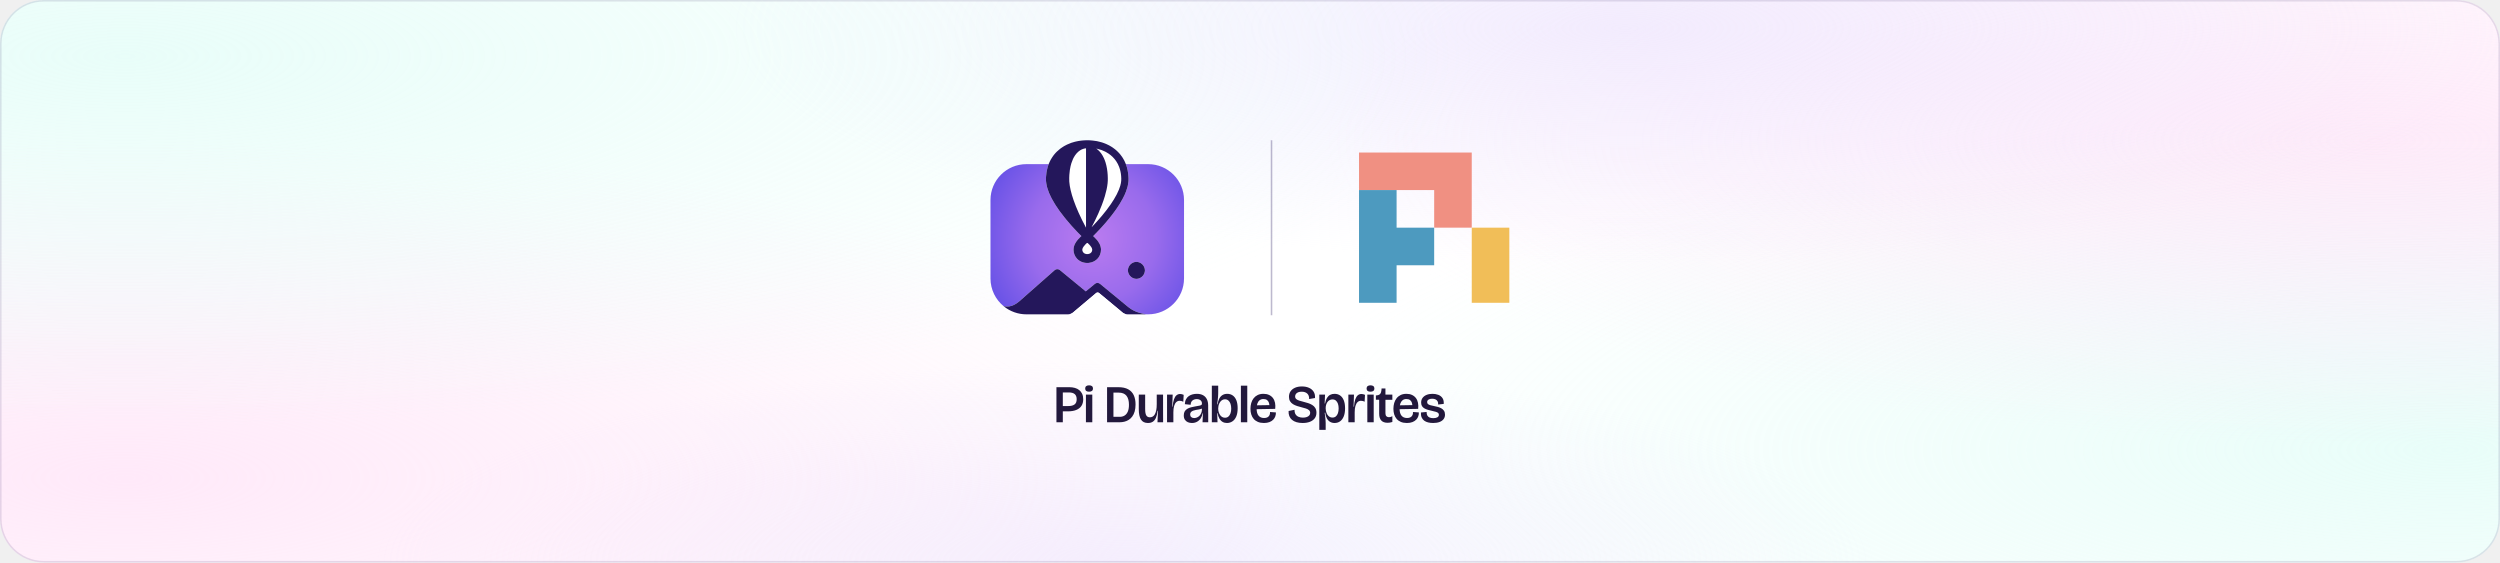
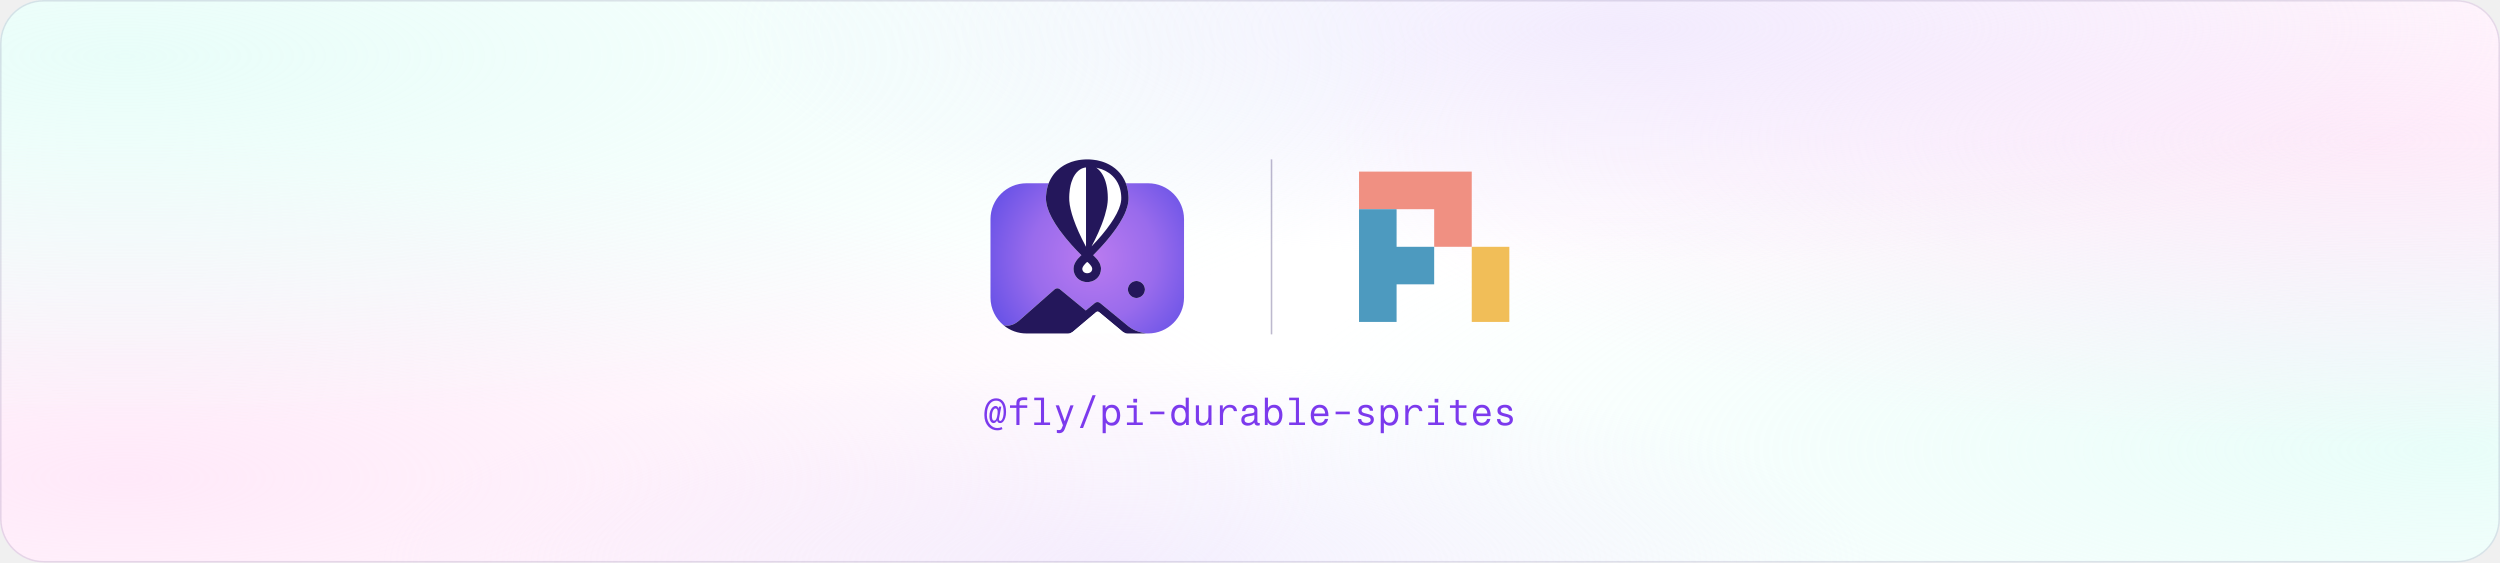
<svg xmlns="http://www.w3.org/2000/svg" viewBox="0 0 1600 360" width="1600" height="360">
  <defs>
    <radialGradient id="bannerlight5" gradientUnits="userSpaceOnUse" cx="1568.0" cy="288.0" r="768.0" gradientTransform="translate(1568.0 288.0) scale(1 0.28125) translate(-1568.0 -288.0)">
      <stop offset="0" stop-color="#D2FCF3" stop-opacity="0.5" />
      <stop offset="1" stop-color="#D2FCF3" stop-opacity="0" />
    </radialGradient>
    <radialGradient id="bannerlight4" gradientUnits="userSpaceOnUse" cx="720.0" cy="360.0" r="480.0" gradientTransform="translate(720.0 360.0) scale(1 0.27) translate(-720.0 -360.0)">
      <stop offset="0" stop-color="#E8E1FD" stop-opacity="0.5" />
      <stop offset="1" stop-color="#E8E1FD" stop-opacity="0" />
    </radialGradient>
    <radialGradient id="bannerlight3" gradientUnits="userSpaceOnUse" cx="80.0" cy="306.0" r="768.0" gradientTransform="translate(80.0 306.0) scale(1 0.28125) translate(-80.0 -306.0)">
      <stop offset="0" stop-color="#FFD3F3" stop-opacity="0.5" />
      <stop offset="1" stop-color="#FFD3F3" stop-opacity="0" />
    </radialGradient>
    <radialGradient id="bannerlight2" gradientUnits="userSpaceOnUse" cx="1520.0" cy="90.0" r="672.0" gradientTransform="translate(1520.0 90.0) scale(1 0.2892857) translate(-1520.0 -90.0)">
      <stop offset="0" stop-color="#FED6F4" stop-opacity="0.5" />
      <stop offset="1" stop-color="#FED6F4" stop-opacity="0" />
    </radialGradient>
    <radialGradient id="bannerlight1" gradientUnits="userSpaceOnUse" cx="1040.0" cy="18.0" r="576.0" gradientTransform="translate(1040.0 18.0) scale(1 0.2625) translate(-1040.0 -18.0)">
      <stop offset="0" stop-color="#E6DCFE" stop-opacity="0.5" />
      <stop offset="1" stop-color="#E6DCFE" stop-opacity="0" />
    </radialGradient>
    <radialGradient id="bannerlight0" gradientUnits="userSpaceOnUse" cx="80.0" cy="36.0" r="864.0" gradientTransform="translate(80.0 36.0) scale(1 0.275) translate(-80.0 -36.0)">
      <stop offset="0" stop-color="#D2FCF3" stop-opacity="0.5" />
      <stop offset="1" stop-color="#D2FCF3" stop-opacity="0" />
    </radialGradient>
  </defs>
  <rect width="1600" height="360" rx="28" fill="#FFFFFF" />
  <rect width="1600" height="360" rx="28" fill="url(#bannerlight5)" />
  <rect width="1600" height="360" rx="28" fill="url(#bannerlight4)" />
  <rect width="1600" height="360" rx="28" fill="url(#bannerlight3)" />
  <rect width="1600" height="360" rx="28" fill="url(#bannerlight2)" />
  <rect width="1600" height="360" rx="28" fill="url(#bannerlight1)" />
  <rect width="1600" height="360" rx="28" fill="url(#bannerlight0)" />
  <rect x="0.5" y="0.5" width="1599" height="359" rx="27.5" fill="none" stroke="#24175B" stroke-opacity="0.12" />
-   <svg x="633.91" y="89.76" width="123.87" height="112.00" viewBox="0 0 167 151" preserveAspectRatio="xMidYMid meet" fill-rule="evenodd" clip-rule="evenodd">
+   <svg x="633.91" y="102.00" width="123.87" height="112.00" viewBox="0 0 167 151" preserveAspectRatio="xMidYMid meet" fill-rule="evenodd" clip-rule="evenodd">
    <path d="M116.78 20.613h19.23c17.104 0 30.99 13.886 30.99 30.99v67.618c0 17.104-13.886 30.99-30.99 30.99h-1.516c-8.803-1.377-12.621-4.017-15.57-6.248L94.475 123.86a3.453 3.453 0 00-4.329 0l-7.943 6.532-22.37-18.394a3.443 3.443 0 00-4.326 0l-31.078 27.339c-6.255 5.087-10.392 4.148-13.075 3.853C4.424 137.503 0 128.874 0 119.221V51.603c0-17.104 13.886-30.99 30.993-30.99H50.18l-.035.077-.647 1.886-.201.647-.871 3.862-.12.678-.382 3.868-.051 1.062-.008.372.036 1.774.088 1.039.215 1.628.275 1.464.326 1.349.423 1.46 1.098 3.092.362.927 1.912 4.04.675 1.241 2.211 3.795.846 1.369 3.086 4.544.446.602 4.015 5.226 1.297 1.608 4.585 5.36.942 1.031 3.779 4.066 1.497 1.55 2.474 2.457-.497.415-.309.279a30.309 30.309 0 00-2.384 2.49c-.359.423-.701.86-1.025 1.31-.495.687-.938 1.41-1.324 2.164-.198.391-.375.792-.531 1.202a11.098 11.098 0 00-.718 3.267l-.014.966c.035 1.362.312 2.707.819 3.972a11.06 11.06 0 002.209 3.464 11.274 11.274 0 002.329 1.896c.731.447 1.51.816 2.319 1.096 1.76.597 3.627.809 5.476.623h.01a12.347 12.347 0 004.516-1.341 11.647 11.647 0 001.724-1.116 11.067 11.067 0 003.479-4.626c.569-1.422.848-2.941.823-4.471l-.044-.799a11.305 11.305 0 00-.749-3.078c-.17-.429-.364-.848-.58-1.257-.4-.752-.856-1.473-1.362-2.158-.232-.313-.472-.62-.72-.921a29.81 29.81 0 00-2.661-2.787l-.669-.569 1.133-1.119 4.869-5.085 1.684-1.849 2.618-2.945 1.703-1.992 2.428-2.957 1.644-2.067 2.414-3.228 1.219-1.67 1.729-2.585 1.44-2.203 2.713-4.725 1.552-3.1.045-.095 1.188-2.876c.015-.037.029-.075.04-.114l1.28-3.991.134-.582.555-3.177.108-.86.033-.527.038-1.989-.01-.371-.102-1.781-.126-1.383-.63-3.989a1.521 1.521 0 00-.037-.159l-.809-2.949-.279-.82-.364-.907zm9.141 84.321c-4.007.056-7.287 3.336-7.343 7.342.059 4.006 3.337 7.284 7.343 7.341 4.005-.058 7.284-3.335 7.345-7.341-.058-4.006-3.338-7.286-7.345-7.342z" fill="url(#flylight_Radial1)" />
    <path d="M72.499 147.571l-1.296 1.09a6.802 6.802 0 01-4.253 1.55H30.993a30.867 30.867 0 01-19.639-7.021c2.683.295 6.82 1.234 13.075-3.853l31.078-27.339a3.443 3.443 0 014.326 0l22.37 18.394 7.943-6.532a3.453 3.453 0 014.329 0l24.449 20.103c2.949 2.231 6.767 4.871 15.57 6.248H118.23a6.919 6.919 0 01-3.993-1.33l-.285-.22-1.207-1.003a2.377 2.377 0 00-.32-.323 21845.256 21845.256 0 00-18.689-15.497 2.035 2.035 0 00-2.606.006s.044.052-18.386 15.491c-.09.075-.172.154-.245.236zm53.422-42.637c-4.007.056-7.287 3.336-7.343 7.342.059 4.006 3.337 7.284 7.343 7.341 4.005-.058 7.284-3.335 7.345-7.341-.058-4.006-3.338-7.286-7.345-7.342zM78.453 82.687l-2.474-2.457-1.497-1.55-3.779-4.066-.942-1.031-4.585-5.36-1.297-1.609-4.015-5.225-.446-.602-3.086-4.544-.846-1.369-2.211-3.795-.675-1.241-1.912-4.04-.362-.927-1.098-3.092-.423-1.46-.326-1.349-.275-1.465-.215-1.627-.088-1.039-.036-1.774.008-.372.051-1.062.382-3.869.12-.677.871-3.862.201-.647.647-1.886.207-.488 1.03-2.262.714-1.346.994-1.64.991-1.46.706-.928.813-.98.895-.985.767-.771 1.867-1.643 1.365-1.117c.033-.028.067-.053.102-.077l1.615-1.092 1.283-.818L65.931 3.8c.037-.023.079-.041.118-.059l3.456-1.434.319-.12 3.072-.899 1.297-.291 1.754-.352L77.11.468l1.784-.222L80.11.138 82.525.01l.946-.01 1.791.037.466.026 2.596.216 3.433.484.397.083 3.393.844.996.297 1.107.383 1.348.51 1.066.452 1.566.738.987.507 1.774 1.041.661.407 2.418 1.765.694.602 1.686 1.536.083.083 1.43 1.534.492.555 1.678 2.23.342.533 1.332 2.249.401.771.751 1.678.785 1.959.279.82.809 2.949c.015.052.027.105.037.159l.63 3.988.126 1.384.102 1.781.01.371-.038 1.989-.033.527-.108.86-.555 3.177-.134.582-1.28 3.991a1.186 1.186 0 01-.04.114l-1.188 2.876-.045.095-1.552 3.1-2.713 4.725-1.44 2.203-1.729 2.585-1.219 1.67-2.414 3.228-1.644 2.067-2.428 2.957-1.703 1.992-2.618 2.945-1.684 1.849-4.869 5.085-1.133 1.119.669.569c.946.871 1.835 1.8 2.661 2.787.248.301.488.608.72.921.506.685.962 1.406 1.362 2.158.216.407.409.828.58 1.257.389.985.651 2.026.749 3.078l.044.799c.025 1.53-.255 3.05-.823 4.471a11.057 11.057 0 01-3.479 4.625c-.541.424-1.118.796-1.724 1.117a12.347 12.347 0 01-4.516 1.341h-.01a12.996 12.996 0 01-5.476-.623 11.933 11.933 0 01-2.319-1.096 11.268 11.268 0 01-2.329-1.896 11.06 11.06 0 01-2.209-3.464 11.468 11.468 0 01-.819-3.972l.014-.966c.073-1.119.315-2.221.718-3.267.157-.411.334-.812.531-1.202.386-.755.83-1.477 1.324-2.164.323-.45.667-.887 1.025-1.31a30.309 30.309 0 012.384-2.49l.309-.279.497-.415z" fill="#24175b" />
    <path d="M71.203 148.661l19.927-16.817a2.035 2.035 0 012.606-.006l20.216 16.823a6.906 6.906 0 004.351 1.55H66.877a6.805 6.805 0 004.326-1.55zm12.404-60.034l.195.057c.063.03.116.075.173.114l.163.144c.402.37.793.759 1.169 1.157.265.283.523.574.771.875.315.38.61.779.879 1.194.116.183.224.368.325.561.088.167.167.34.236.515.122.305.214.627.242.954l-.006.614a3.507 3.507 0 01-1.662 2.732 4.747 4.747 0 01-2.021.665l-.759.022-.641-.056a4.964 4.964 0 01-.881-.214 4.17 4.17 0 01-.834-.391l-.5-.366a3.431 3.431 0 01-1.139-1.952 5.016 5.016 0 01-.059-.387l-.018-.586c.01-.158.034-.315.069-.472.087-.341.213-.673.372-.988.205-.396.439-.776.7-1.137.433-.586.903-1.143 1.405-1.67.324-.342.655-.673 1.001-.993l.246-.221c.171-.114.173-.114.368-.171h.206zM82.348 6.956l.079-.006v68.484l-.171-.315a191.264 191.264 0 01-6.291-12.75 136.318 136.318 0 01-4.269-10.688 84.358 84.358 0 01-2.574-8.802c-.541-2.365-.956-4.765-1.126-7.19a35.028 35.028 0 01-.059-3.108c.016-.903.053-1.804.109-2.705.09-1.418.234-2.832.442-4.235.165-1.104.368-2.205.62-3.293.2-.865.431-1.723.696-2.567.382-1.22.84-2.412 1.373-3.576.195-.419.405-.836.624-1.245 1.322-2.449 3.116-4.704 5.466-6.214a11.422 11.422 0 015.081-1.79zm8.88.173l4.607 1.314a28.193 28.193 0 016.076 3.096 24.387 24.387 0 016.533 6.517 24.618 24.618 0 012.531 4.878 28.586 28.586 0 011.761 7.898c.061.708.096 1.418.11 2.127.016.659.012 1.321-.041 1.98a22.306 22.306 0 01-.828 4.352 34.281 34.281 0 01-1.194 3.426 49.43 49.43 0 01-1.895 4.094c-1.536 2.966-3.304 5.803-5.195 8.547a133.118 133.118 0 01-7.491 9.776 185.466 185.466 0 01-8.987 9.96c2.114-3.963 4.087-8 5.915-12.102a149.96 149.96 0 002.876-6.93 108.799 108.799 0 002.679-7.792 76.327 76.327 0 001.54-5.976c.368-1.727.657-3.472.836-5.228.15-1.464.205-2.937.169-4.406a62.154 62.154 0 00-.1-2.695c-.216-3.612-.765-7.212-1.818-10.676a31.255 31.255 0 00-1.453-3.849c-1.348-2.937-3.23-5.683-5.776-7.686l-.855-.625z" fill="#fff" />
    <defs>
      <radialGradient id="flylight_Radial1" cx="0" cy="0" r="1" gradientUnits="userSpaceOnUse" gradientTransform="translate(88.67 84.848) scale(120.977)">
        <stop offset="0" stop-color="#ba7bf0" />
        <stop offset=".45" stop-color="#996bec" />
        <stop offset="1" stop-color="#5046e4" />
      </radialGradient>
    </defs>
  </svg>
-   <rect x="813.27" y="89.76" width="1" height="112.00" fill="#24175B" fill-opacity="0.3" />
-   <svg x="869.77" y="97.60" width="96.32" height="96.32" viewBox="0 0 470 470">
+   <rect x="813.27" y="102.00" width="1" height="112.00" fill="#24175B" fill-opacity="0.3" />
+   <svg x="869.77" y="109.84" width="96.32" height="96.32" viewBox="0 0 470 470">
    <path fill="#F09082" d="M0 0H352.07V234.71H234.71V117.36H0Z" />
    <path fill="#4D9ABF" d="M0 117.36H117.36V234.71H234.71V352.07H117.36V469.43H0Z" />
    <path fill="#F1BE58" d="M352.07 234.71H469.43V469.43H352.07V234.71Z" />
  </svg>
-   <path fill="#22183C" d="M678.773 263.27V259.87H683.703Q686.355 259.87 687.715 258.85Q689.075 257.83 689.075 255.518Q689.075 253.308 687.834 252.237Q686.593 251.166 684.043 251.166H678.773V247.8H684.383Q686.287 247.8 687.919 248.259Q689.551 248.718 690.741 249.687Q691.931 250.656 692.594 252.101Q693.257 253.546 693.257 255.518Q693.257 258.034 692.135 259.751Q691.013 261.468 688.803 262.369Q686.593 263.27 683.295 263.27ZM676.121 270.24V247.8H680.201V270.24Z M694.991 270.24V252.526H699.071V270.24ZM696.997 250.69Q695.773 250.69 695.144 250.163Q694.515 249.636 694.515 248.65Q694.515 247.664 695.161 247.137Q695.807 246.61 696.997 246.61Q698.255 246.61 698.884 247.137Q699.513 247.664 699.513 248.684Q699.513 249.636 698.867 250.163Q698.221 250.69 696.997 250.69Z M710.495 270.24V266.772H716.615Q718.417 266.772 719.743 265.939Q721.069 265.106 721.8 263.406Q722.531 261.706 722.531 259.088Q722.531 257.184 722.14 255.739Q721.749 254.294 720.95 253.291Q720.151 252.288 718.893 251.778Q717.635 251.268 715.867 251.268H710.495V247.8H715.731Q719.573 247.8 722.004 249.126Q724.435 250.452 725.591 252.917Q726.747 255.382 726.747 258.816Q726.747 261.468 726.169 263.406Q725.591 265.344 724.571 266.67Q723.551 267.996 722.259 268.778Q720.967 269.56 719.539 269.9Q718.111 270.24 716.717 270.24ZM708.523 270.24V247.8H712.603V270.24Z M734.669 270.716Q731.643 270.716 730.232 268.54Q728.821 266.364 728.821 261.876V252.526H732.901V261.808Q732.901 264.664 733.632 265.871Q734.363 267.078 735.927 267.078Q736.947 267.078 737.763 266.585Q738.579 266.092 739.14 265.072Q739.701 264.052 740.007 262.488Q740.313 260.924 740.313 258.714V252.526H744.359V261.604L744.393 270.24H740.789L741.095 262.93H740.823Q740.551 265.65 739.803 267.367Q739.055 269.084 737.797 269.9Q736.539 270.716 734.669 270.716Z M746.909 270.24V261.332V252.526H750.513L750.241 260.278H750.513Q750.717 257.354 751.346 255.569Q751.975 253.784 752.978 252.968Q753.981 252.152 755.239 252.152Q755.783 252.152 756.378 252.288Q756.973 252.424 757.551 252.696L757.313 257.116Q756.701 256.776 756.089 256.64Q755.477 256.504 754.933 256.504Q753.709 256.504 752.808 257.354Q751.907 258.204 751.431 259.853Q750.955 261.502 750.955 263.882V270.24Z M762.821 270.716Q761.461 270.716 760.271 270.223Q759.081 269.73 758.35 268.659Q757.619 267.588 757.619 265.854Q757.619 264.29 758.214 263.287Q758.809 262.284 759.863 261.655Q760.917 261.026 762.243 260.686Q763.569 260.346 764.963 260.108Q766.833 259.802 767.751 259.598Q768.669 259.394 768.958 259.105Q769.247 258.816 769.247 258.272Q769.247 256.878 768.295 256.147Q767.343 255.416 765.881 255.416Q764.997 255.416 764.113 255.756Q763.229 256.096 762.634 256.895Q762.039 257.694 762.005 259.054L758.299 258.68Q758.367 256.776 759.064 255.501Q759.761 254.226 760.883 253.461Q762.005 252.696 763.331 252.373Q764.657 252.05 765.983 252.05Q768.261 252.05 769.876 252.9Q771.491 253.75 772.358 255.433Q773.225 257.116 773.225 259.598V262.896Q773.259 264.12 773.259 265.344Q773.259 266.568 773.259 267.792Q773.259 269.016 773.259 270.24H769.621Q769.689 268.812 769.74 267.435Q769.791 266.058 769.859 264.528H769.621Q769.417 266.228 768.516 267.639Q767.615 269.05 766.17 269.883Q764.725 270.716 762.821 270.716ZM764.249 267.554Q765.099 267.554 765.983 267.214Q766.867 266.874 767.598 266.16Q768.329 265.446 768.788 264.358Q769.247 263.27 769.247 261.808L769.281 261.026L770.165 260.822Q769.825 261.298 769.077 261.587Q768.329 261.876 767.36 262.029Q766.391 262.182 765.405 262.352Q764.419 262.522 763.586 262.845Q762.753 263.168 762.226 263.729Q761.699 264.29 761.699 265.276Q761.699 266.33 762.396 266.942Q763.093 267.554 764.249 267.554Z M785.227 270.716Q783.663 270.716 782.439 270.002Q781.215 269.288 780.416 267.877Q779.617 266.466 779.243 264.426H779.005L779.209 270.24H775.571V262.896V246.848H779.651V251.71Q779.651 252.628 779.566 253.75Q779.481 254.872 779.328 256.13Q779.175 257.388 778.971 258.782H779.277Q779.583 256.572 780.365 255.076Q781.147 253.58 782.439 252.815Q783.731 252.05 785.431 252.05Q787.437 252.05 788.933 253.087Q790.429 254.124 791.262 256.164Q792.095 258.204 792.095 261.264Q792.095 264.528 791.177 266.619Q790.259 268.71 788.695 269.713Q787.131 270.716 785.227 270.716ZM784.003 267.35Q785.295 267.35 786.179 266.602Q787.063 265.854 787.522 264.528Q787.981 263.202 787.981 261.536Q787.981 259.768 787.522 258.425Q787.063 257.082 786.162 256.317Q785.261 255.552 784.003 255.552Q783.119 255.552 782.422 255.909Q781.725 256.266 781.215 256.861Q780.705 257.456 780.348 258.204Q779.991 258.952 779.821 259.768Q779.651 260.584 779.651 261.332V261.604Q779.651 262.624 779.94 263.644Q780.229 264.664 780.773 265.514Q781.317 266.364 782.133 266.857Q782.949 267.35 784.003 267.35Z M794.169 270.24V246.848H798.249V270.24Z M808.925 270.716Q806.681 270.716 805.049 270.019Q803.417 269.322 802.363 268.098Q801.309 266.874 800.799 265.225Q800.289 263.576 800.289 261.638Q800.289 259.7 800.782 257.966Q801.275 256.232 802.312 254.906Q803.349 253.58 804.913 252.815Q806.477 252.05 808.619 252.05Q810.659 252.05 812.189 252.764Q813.719 253.478 814.688 254.753Q815.657 256.028 816.014 257.796Q816.371 259.564 816.133 261.672L802.805 261.91V259.428L813.073 259.258L812.393 260.686Q812.529 259.054 812.155 257.864Q811.781 256.674 810.914 256.028Q810.047 255.382 808.619 255.382Q807.123 255.382 806.154 256.147Q805.185 256.912 804.709 258.289Q804.233 259.666 804.233 261.468Q804.233 264.494 805.457 266.007Q806.681 267.52 808.993 267.52Q810.149 267.52 810.897 267.197Q811.645 266.874 812.087 266.313Q812.529 265.752 812.699 265.072Q812.869 264.392 812.801 263.678L816.575 263.95Q816.609 265.242 816.201 266.449Q815.793 267.656 814.858 268.608Q813.923 269.56 812.444 270.138Q810.965 270.716 808.925 270.716Z M833.711 270.716Q831.501 270.716 829.784 270.206Q828.067 269.696 826.894 268.71Q825.721 267.724 825.16 266.296Q824.599 264.868 824.701 263.032L828.509 262.25Q828.475 264.12 829.189 265.208Q829.903 266.296 831.144 266.789Q832.385 267.282 833.847 267.282Q835.275 267.282 836.312 266.908Q837.349 266.534 837.927 265.871Q838.505 265.208 838.505 264.29Q838.505 263.168 837.757 262.505Q837.009 261.842 835.768 261.434Q834.527 261.026 833.065 260.686Q831.603 260.312 830.158 259.853Q828.713 259.394 827.54 258.68Q826.367 257.966 825.653 256.81Q824.939 255.654 824.939 253.954Q824.939 251.914 825.959 250.435Q826.979 248.956 828.849 248.14Q830.719 247.324 833.235 247.324Q835.751 247.324 837.706 248.174Q839.661 249.024 840.715 250.673Q841.769 252.322 841.599 254.736L837.825 255.382Q837.893 254.226 837.587 253.359Q837.281 252.492 836.652 251.897Q836.023 251.302 835.122 250.996Q834.221 250.69 833.065 250.69Q831.739 250.69 830.821 251.064Q829.903 251.438 829.393 252.118Q828.883 252.798 828.883 253.682Q828.883 254.77 829.597 255.399Q830.311 256.028 831.535 256.402Q832.759 256.776 834.221 257.15Q835.717 257.524 837.162 257.983Q838.607 258.442 839.831 259.19Q841.055 259.938 841.786 261.128Q842.517 262.318 842.517 264.12Q842.517 266.262 841.412 267.724Q840.307 269.186 838.335 269.951Q836.363 270.716 833.711 270.716Z M844.353 275.102V259.768V252.526H848.025L847.787 258.204H848.025Q848.433 256.028 849.266 254.685Q850.099 253.342 851.306 252.696Q852.513 252.05 854.077 252.05Q856.117 252.05 857.63 253.07Q859.143 254.09 859.993 256.147Q860.843 258.204 860.843 261.298Q860.843 264.494 859.959 266.585Q859.075 268.676 857.579 269.696Q856.083 270.716 854.145 270.716Q852.479 270.716 851.221 269.951Q849.963 269.186 849.181 267.724Q848.399 266.262 848.127 264.12L847.787 264.154Q847.991 265.446 848.127 266.619Q848.263 267.792 848.348 268.812Q848.433 269.832 848.433 270.784V275.102ZM852.785 267.248Q854.043 267.248 854.927 266.517Q855.811 265.786 856.27 264.46Q856.729 263.134 856.729 261.4Q856.729 259.7 856.287 258.408Q855.845 257.116 854.961 256.368Q854.077 255.62 852.785 255.62Q851.765 255.62 850.949 256.079Q850.133 256.538 849.572 257.303Q849.011 258.068 848.722 259.054Q848.433 260.04 848.433 261.128V261.434Q848.433 262.216 848.603 263.032Q848.773 263.848 849.113 264.596Q849.453 265.344 849.98 265.956Q850.507 266.568 851.204 266.908Q851.901 267.248 852.785 267.248Z M862.951 270.24V261.332V252.526H866.555L866.283 260.278H866.555Q866.759 257.354 867.388 255.569Q868.017 253.784 869.02 252.968Q870.023 252.152 871.281 252.152Q871.825 252.152 872.42 252.288Q873.015 252.424 873.593 252.696L873.355 257.116Q872.743 256.776 872.131 256.64Q871.519 256.504 870.975 256.504Q869.751 256.504 868.85 257.354Q867.949 258.204 867.473 259.853Q866.997 261.502 866.997 263.882V270.24Z M875.089 270.24V252.526H879.169V270.24ZM877.095 250.69Q875.871 250.69 875.242 250.163Q874.613 249.636 874.613 248.65Q874.613 247.664 875.259 247.137Q875.905 246.61 877.095 246.61Q878.353 246.61 878.982 247.137Q879.611 247.664 879.611 248.684Q879.611 249.636 878.965 250.163Q878.319 250.69 877.095 250.69Z M888.077 270.58Q885.391 270.58 884.031 269.135Q882.671 267.69 882.671 264.8V255.824H880.563V253.036H881.141Q882.671 252.866 883.334 252.05Q883.997 251.234 884.133 249.636L884.201 248.616H886.683V252.526H891.103V255.892H886.683V264.494Q886.683 265.82 887.312 266.415Q887.941 267.01 888.927 267.01Q889.471 267.01 890.066 266.84Q890.661 266.67 891.103 266.364V270.07Q890.253 270.342 889.505 270.461Q888.757 270.58 888.077 270.58Z M900.419 270.716Q898.175 270.716 896.543 270.019Q894.911 269.322 893.857 268.098Q892.803 266.874 892.293 265.225Q891.783 263.576 891.783 261.638Q891.783 259.7 892.276 257.966Q892.769 256.232 893.806 254.906Q894.843 253.58 896.407 252.815Q897.971 252.05 900.113 252.05Q902.153 252.05 903.683 252.764Q905.213 253.478 906.182 254.753Q907.151 256.028 907.508 257.796Q907.865 259.564 907.627 261.672L894.299 261.91V259.428L904.567 259.258L903.887 260.686Q904.023 259.054 903.649 257.864Q903.275 256.674 902.408 256.028Q901.541 255.382 900.113 255.382Q898.617 255.382 897.648 256.147Q896.679 256.912 896.203 258.289Q895.727 259.666 895.727 261.468Q895.727 264.494 896.951 266.007Q898.175 267.52 900.487 267.52Q901.643 267.52 902.391 267.197Q903.139 266.874 903.581 266.313Q904.023 265.752 904.193 265.072Q904.363 264.392 904.295 263.678L908.069 263.95Q908.103 265.242 907.695 266.449Q907.287 267.656 906.352 268.608Q905.417 269.56 903.938 270.138Q902.459 270.716 900.419 270.716Z M917.215 270.716Q915.481 270.716 914.019 270.359Q912.557 270.002 911.486 269.22Q910.415 268.438 909.854 267.129Q909.293 265.82 909.395 263.984L913.033 263.644Q912.999 265.106 913.526 265.99Q914.053 266.874 915.039 267.248Q916.025 267.622 917.351 267.622Q918.949 267.622 919.918 267.078Q920.887 266.534 920.887 265.48Q920.887 264.732 920.428 264.307Q919.969 263.882 919.034 263.593Q918.099 263.304 916.705 262.998Q915.175 262.658 913.866 262.284Q912.557 261.91 911.571 261.332Q910.585 260.754 910.058 259.87Q909.531 258.986 909.531 257.626Q909.531 255.892 910.449 254.651Q911.367 253.41 912.999 252.73Q914.631 252.05 916.807 252.05Q918.813 252.05 920.513 252.696Q922.213 253.342 923.182 254.77Q924.151 256.198 923.981 258.51L920.411 258.884Q920.513 257.626 920.037 256.81Q919.561 255.994 918.677 255.586Q917.793 255.178 916.569 255.178Q915.107 255.178 914.24 255.756Q913.373 256.334 913.373 257.32Q913.373 258.136 913.9 258.595Q914.427 259.054 915.413 259.326Q916.399 259.598 917.759 259.87Q918.949 260.108 920.173 260.431Q921.397 260.754 922.451 261.332Q923.505 261.91 924.151 262.896Q924.797 263.882 924.797 265.412Q924.797 267.044 923.896 268.234Q922.995 269.424 921.312 270.07Q919.629 270.716 917.215 270.716Z" />
+   <path fill="#7C3AED" d="M639.08 261.584 639.368 260.24H640.808L639.368 267.992Q639.272 268.592 639.476 268.988Q639.68 269.384 640.184 269.384Q640.784 269.384 641.264 268.604Q641.744 267.824 642.032 266.516Q642.32 265.208 642.32 263.648Q642.32 260.144 641.096 258.284Q639.872 256.424 637.52 256.424Q635.672 256.424 634.34 257.576Q633.008 258.728 632.3 260.804Q631.592 262.88 631.592 265.616Q631.592 267.656 632.204 269.216Q632.816 270.776 633.788 271.832Q634.76 272.888 635.912 273.416Q637.064 273.944 638.144 273.944Q639.128 273.944 639.776 273.788Q640.424 273.632 641.096 273.32L641.576 274.664Q640.88 275.0 640.088 275.204Q639.296 275.408 638.12 275.408Q636.536 275.408 635.072 274.748Q633.608 274.088 632.456 272.84Q631.304 271.592 630.644 269.792Q629.984 267.992 629.984 265.688Q629.984 262.352 630.908 259.94Q631.832 257.528 633.536 256.232Q635.24 254.936 637.568 254.936Q640.592 254.936 642.236 257.216Q643.88 259.496 643.88 263.624Q643.88 265.736 643.376 267.356Q642.872 268.976 642.02 269.876Q641.168 270.776 640.064 270.776Q639.32 270.776 638.804 270.356Q638.288 269.936 638.144 269.048Q637.736 269.912 637.124 270.344Q636.512 270.776 635.936 270.776Q634.712 270.776 633.968 269.6Q633.224 268.424 633.224 266.384Q633.224 264.416 633.8 262.94Q634.376 261.464 635.3 260.648Q636.224 259.832 637.232 259.832Q638.024 259.832 638.48 260.36Q638.936 260.888 639.08 261.584ZM637.16 261.392Q636.536 261.392 636.008 262.028Q635.48 262.664 635.156 263.792Q634.832 264.92 634.832 266.408Q634.832 267.776 635.168 268.484Q635.504 269.192 636.272 269.192Q636.824 269.192 637.16 268.808Q637.496 268.424 637.832 267.656Q638.0 267.224 638.156 266.516Q638.312 265.808 638.408 265.028Q638.504 264.248 638.504 263.6Q638.504 262.544 638.144 261.968Q637.784 261.392 637.16 261.392Z M652.472 259.424H657.44V261.056H652.472V272.0H650.48V261.056H646.4V259.424H650.48V258.032Q650.48 256.064 651.644 255.164Q652.808 254.264 655.112 254.264Q655.664 254.264 656.228 254.288Q656.792 254.312 657.416 254.408V256.136Q656.912 256.088 656.42 256.052Q655.928 256.016 655.592 256.016Q653.864 256.016 653.168 256.472Q652.472 256.928 652.472 258.2Z M668.192 254.504V270.368H672.056V272.0H661.904V270.368H666.224V256.136H661.904V254.504Z M681.44 274.64Q680.96 275.936 680.072 276.584Q679.184 277.232 678.008 277.232Q677.096 277.232 676.376 276.992V275.12Q676.784 275.216 677.108 275.24Q677.432 275.264 677.744 275.264Q678.44 275.264 678.848 274.988Q679.256 274.712 679.52 274.04L680.288 272.192L675.632 259.424H677.744L681.416 269.624L685.04 259.424H687.104Z M691.112 273.92 699.2 252.944H701.24L693.152 273.92Z M707.696 277.232H705.68V259.424H707.528V261.296Q708.92 259.04 711.536 259.04Q713.408 259.04 714.596 259.988Q715.784 260.936 716.36 262.484Q716.936 264.032 716.936 265.856Q716.936 267.656 716.348 269.156Q715.76 270.656 714.56 271.544Q713.36 272.432 711.56 272.432Q710.336 272.432 709.412 271.988Q708.488 271.544 707.696 270.56ZM711.2 260.912Q709.952 260.912 709.184 261.608Q708.416 262.304 708.056 263.408Q707.696 264.512 707.696 265.736Q707.696 266.96 708.056 268.064Q708.416 269.168 709.184 269.864Q709.952 270.56 711.2 270.56Q712.472 270.56 713.276 269.876Q714.08 269.192 714.464 268.1Q714.848 267.008 714.848 265.808Q714.848 264.536 714.464 263.42Q714.08 262.304 713.276 261.608Q712.472 260.912 711.2 260.912Z M727.52 259.424V270.368H731.384V272.0H721.232V270.368H725.552V261.056H721.232V259.424ZM725.336 257.624V255.224H727.736V257.624Z M736.136 263.408H745.208V265.136H736.136Z M758.84 254.504H760.832V272.0H759.056V270.224Q757.544 272.432 755.048 272.432Q753.2 272.432 751.976 271.532Q750.752 270.632 750.164 269.072Q749.576 267.512 749.576 265.592Q749.576 263.768 750.176 262.292Q750.776 260.816 751.988 259.928Q753.2 259.04 754.976 259.04Q757.544 259.04 758.84 260.984ZM755.312 260.912Q754.136 260.912 753.32 261.548Q752.504 262.184 752.084 263.276Q751.664 264.368 751.664 265.736Q751.664 267.008 752.048 268.112Q752.432 269.216 753.236 269.888Q754.04 270.56 755.336 270.56Q756.608 270.56 757.376 269.852Q758.144 269.144 758.492 268.052Q758.84 266.96 758.84 265.808Q758.84 264.536 758.48 263.42Q758.12 262.304 757.352 261.608Q756.584 260.912 755.312 260.912Z M775.352 259.424V272.0H773.552V270.128Q772.688 271.376 771.716 271.904Q770.744 272.432 769.352 272.432Q767.696 272.432 766.64 271.688Q765.344 270.752 765.344 269.0V259.424H767.336V268.208Q767.336 269.48 768.176 270.128Q768.872 270.68 769.928 270.68Q771.344 270.68 772.304 269.648Q773.36 268.52 773.36 266.408V259.424Z M780.728 272.0V259.424H782.576V262.136Q783.2 260.792 784.376 259.928Q785.552 259.064 787.088 259.064Q789.248 259.064 790.388 260.168Q791.528 261.272 791.696 263.144H789.704Q789.488 262.016 788.828 261.416Q788.168 260.816 786.896 260.816Q785.648 260.816 784.712 261.476Q783.776 262.136 783.26 263.276Q782.744 264.416 782.744 265.904V272.0Z M806.24 270.68V272.192Q805.496 272.408 805.04 272.408Q803.024 272.408 802.808 270.512Q801.752 271.544 800.744 271.988Q799.736 272.432 798.536 272.432Q796.712 272.432 795.572 271.46Q794.432 270.488 794.432 268.736Q794.432 267.44 794.984 266.66Q795.536 265.88 796.34 265.484Q797.144 265.088 797.864 264.968Q798.2 264.92 798.896 264.812Q799.592 264.704 800.648 264.56Q801.848 264.392 802.316 264.104Q802.784 263.816 802.784 263.216V262.784Q802.784 260.912 799.904 260.912Q798.512 260.912 797.804 261.452Q797.096 261.992 796.976 263.144H794.96Q795.008 260.96 796.388 260.012Q797.768 259.064 800.0 259.064Q802.328 259.064 803.528 259.94Q804.728 260.816 804.728 262.496V269.744Q804.728 270.728 805.808 270.728Q806.0 270.728 806.24 270.68ZM802.784 267.632V265.64Q802.16 265.928 801.236 266.096Q800.312 266.264 799.52 266.36Q798.128 266.528 797.3 267.008Q796.472 267.488 796.472 268.688Q796.472 269.624 797.156 270.152Q797.84 270.68 799.04 270.68Q799.928 270.68 800.78 270.284Q801.632 269.888 802.208 269.192Q802.784 268.496 802.784 267.632Z M809.504 272.0V254.504H811.496V261.104Q812.864 259.04 815.384 259.04Q817.232 259.04 818.42 259.916Q819.608 260.792 820.184 262.28Q820.76 263.768 820.76 265.592Q820.76 267.512 820.136 269.072Q819.512 270.632 818.3 271.532Q817.088 272.432 815.288 272.432Q812.72 272.432 811.304 270.272V272.0ZM815.024 260.912Q813.752 260.912 812.972 261.632Q812.192 262.352 811.844 263.468Q811.496 264.584 811.496 265.808Q811.496 266.984 811.844 268.076Q812.192 269.168 812.972 269.864Q813.752 270.56 815.024 270.56Q816.296 270.56 817.1 269.888Q817.904 269.216 818.3 268.124Q818.696 267.032 818.696 265.808Q818.696 264.488 818.3 263.384Q817.904 262.28 817.088 261.596Q816.272 260.912 815.024 260.912Z M831.344 254.504V270.368H835.208V272.0H825.056V270.368H829.376V256.136H825.056V254.504Z M849.968 268.112Q849.656 270.08 848.228 271.256Q846.8 272.432 844.592 272.432Q842.696 272.432 841.424 271.58Q840.152 270.728 839.516 269.24Q838.88 267.752 838.88 265.832Q838.88 263.72 839.6 262.208Q840.32 260.696 841.616 259.868Q842.912 259.04 844.64 259.04Q846.584 259.04 847.82 259.952Q849.056 260.864 849.644 262.496Q850.232 264.128 850.232 266.312H840.968Q841.016 268.16 841.928 269.372Q842.84 270.584 844.664 270.584Q847.136 270.584 847.952 268.112ZM844.616 260.888Q842.936 260.888 842.048 261.992Q841.16 263.096 841.016 264.68H848.072Q848.072 263.624 847.652 262.772Q847.232 261.92 846.464 261.404Q845.696 260.888 844.616 260.888Z M854.792 263.408H863.864V265.136H854.792Z M878.768 262.856H876.68Q876.656 261.92 875.972 261.368Q875.288 260.816 874.16 260.816Q872.936 260.816 872.18 261.32Q871.424 261.824 871.424 262.664Q871.424 263.336 871.88 263.744Q872.336 264.152 873.224 264.392L876.08 265.136Q877.664 265.544 878.468 266.348Q879.272 267.152 879.272 268.496Q879.272 270.32 877.928 271.376Q876.584 272.432 874.232 272.432Q869.288 272.432 869.072 268.184H871.184Q871.328 269.456 872.108 270.056Q872.888 270.656 874.28 270.656Q875.624 270.656 876.428 270.176Q877.232 269.696 877.232 268.808Q877.232 267.992 876.8 267.584Q876.368 267.176 875.336 266.912L872.696 266.216Q870.992 265.76 870.188 264.98Q869.384 264.2 869.384 262.76Q869.384 261.056 870.692 260.048Q872 259.04 874.208 259.04Q876.416 259.04 877.58 260.06Q878.744 261.08 878.768 262.856Z M885.68 277.232H883.664V259.424H885.512V261.296Q886.904 259.04 889.52 259.04Q891.392 259.04 892.58 259.988Q893.768 260.936 894.344 262.484Q894.92 264.032 894.92 265.856Q894.92 267.656 894.332 269.156Q893.744 270.656 892.544 271.544Q891.344 272.432 889.544 272.432Q888.32 272.432 887.396 271.988Q886.472 271.544 885.68 270.56ZM889.184 260.912Q887.936 260.912 887.168 261.608Q886.4 262.304 886.04 263.408Q885.68 264.512 885.68 265.736Q885.68 266.96 886.04 268.064Q886.4 269.168 887.168 269.864Q887.936 270.56 889.184 270.56Q890.456 270.56 891.26 269.876Q892.064 269.192 892.448 268.1Q892.832 267.008 892.832 265.808Q892.832 264.536 892.448 263.42Q892.064 262.304 891.26 261.608Q890.456 260.912 889.184 260.912Z M899.384 272.0V259.424H901.232V262.136Q901.856 260.792 903.032 259.928Q904.208 259.064 905.744 259.064Q907.904 259.064 909.044 260.168Q910.184 261.272 910.352 263.144H908.36Q908.144 262.016 907.484 261.416Q906.824 260.816 905.552 260.816Q904.304 260.816 903.368 261.476Q902.432 262.136 901.916 263.276Q901.4 264.416 901.4 265.904V272.0Z M920.336 259.424V270.368H924.2V272.0H914.048V270.368H918.368V261.056H914.048V259.424ZM918.152 257.624V255.224H920.552V257.624Z M933.584 259.424H938.528V261.056H933.584V268.064Q933.584 269.456 934.304 269.996Q935.024 270.536 936.392 270.536Q937.016 270.536 937.544 270.476Q938.072 270.416 938.528 270.296V272.048Q937.928 272.216 937.352 272.276Q936.776 272.336 936.272 272.336Q933.992 272.336 932.792 271.4Q931.592 270.464 931.592 268.424V261.056H927.968V259.424H931.592V255.968H933.584Z M953.792 268.112Q953.48 270.08 952.052 271.256Q950.624 272.432 948.416 272.432Q946.52 272.432 945.248 271.58Q943.976 270.728 943.34 269.24Q942.704 267.752 942.704 265.832Q942.704 263.72 943.424 262.208Q944.144 260.696 945.44 259.868Q946.736 259.04 948.464 259.04Q950.408 259.04 951.644 259.952Q952.88 260.864 953.468 262.496Q954.056 264.128 954.056 266.312H944.792Q944.84 268.16 945.752 269.372Q946.664 270.584 948.488 270.584Q950.96 270.584 951.776 268.112ZM948.44 260.888Q946.76 260.888 945.872 261.992Q944.984 263.096 944.84 264.68H951.896Q951.896 263.624 951.476 262.772Q951.056 261.92 950.288 261.404Q949.52 260.888 948.44 260.888Z M967.76 262.856H965.672Q965.648 261.92 964.964 261.368Q964.28 260.816 963.152 260.816Q961.928 260.816 961.172 261.32Q960.416 261.824 960.416 262.664Q960.416 263.336 960.872 263.744Q961.328 264.152 962.216 264.392L965.072 265.136Q966.656 265.544 967.46 266.348Q968.264 267.152 968.264 268.496Q968.264 270.32 966.92 271.376Q965.576 272.432 963.224 272.432Q958.28 272.432 958.064 268.184H960.176Q960.32 269.456 961.1 270.056Q961.88 270.656 963.272 270.656Q964.616 270.656 965.42 270.176Q966.224 269.696 966.224 268.808Q966.224 267.992 965.792 267.584Q965.36 267.176 964.328 266.912L961.688 266.216Q959.984 265.76 959.18 264.98Q958.376 264.2 958.376 262.76Q958.376 261.056 959.684 260.048Q960.992 259.04 963.2 259.04Q965.408 259.04 966.572 260.06Q967.736 261.08 967.76 262.856Z" />
</svg>
